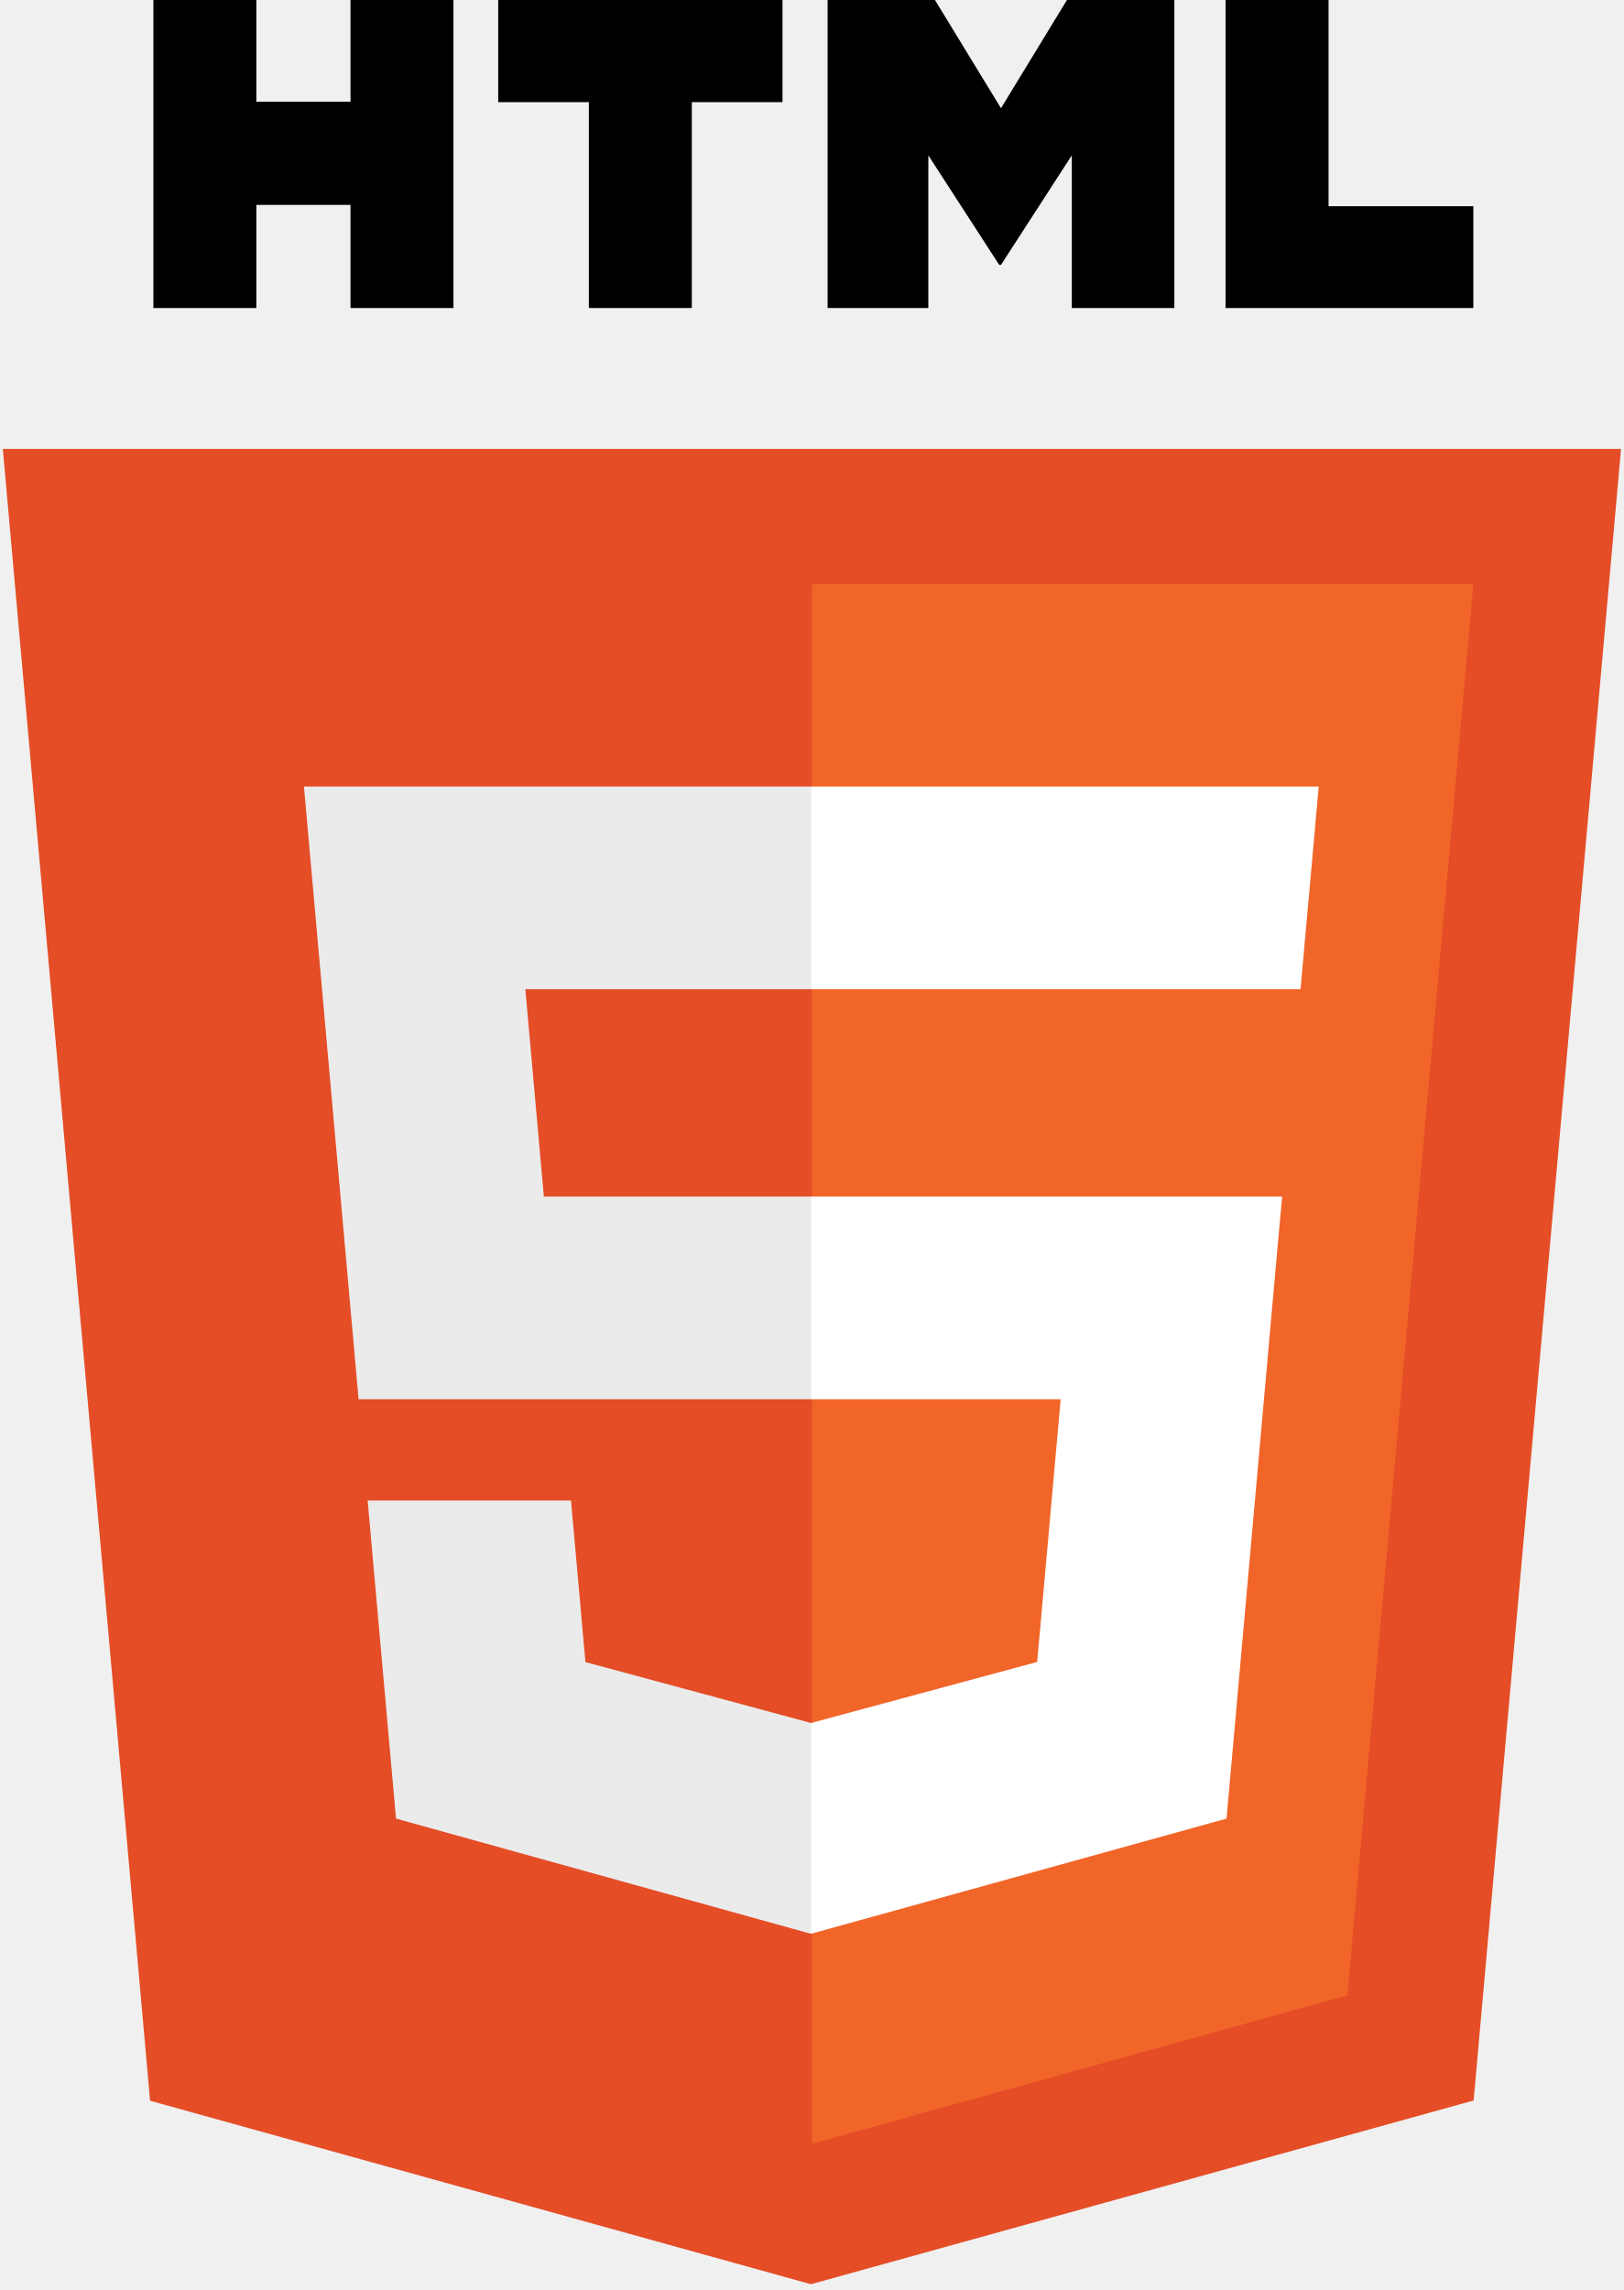
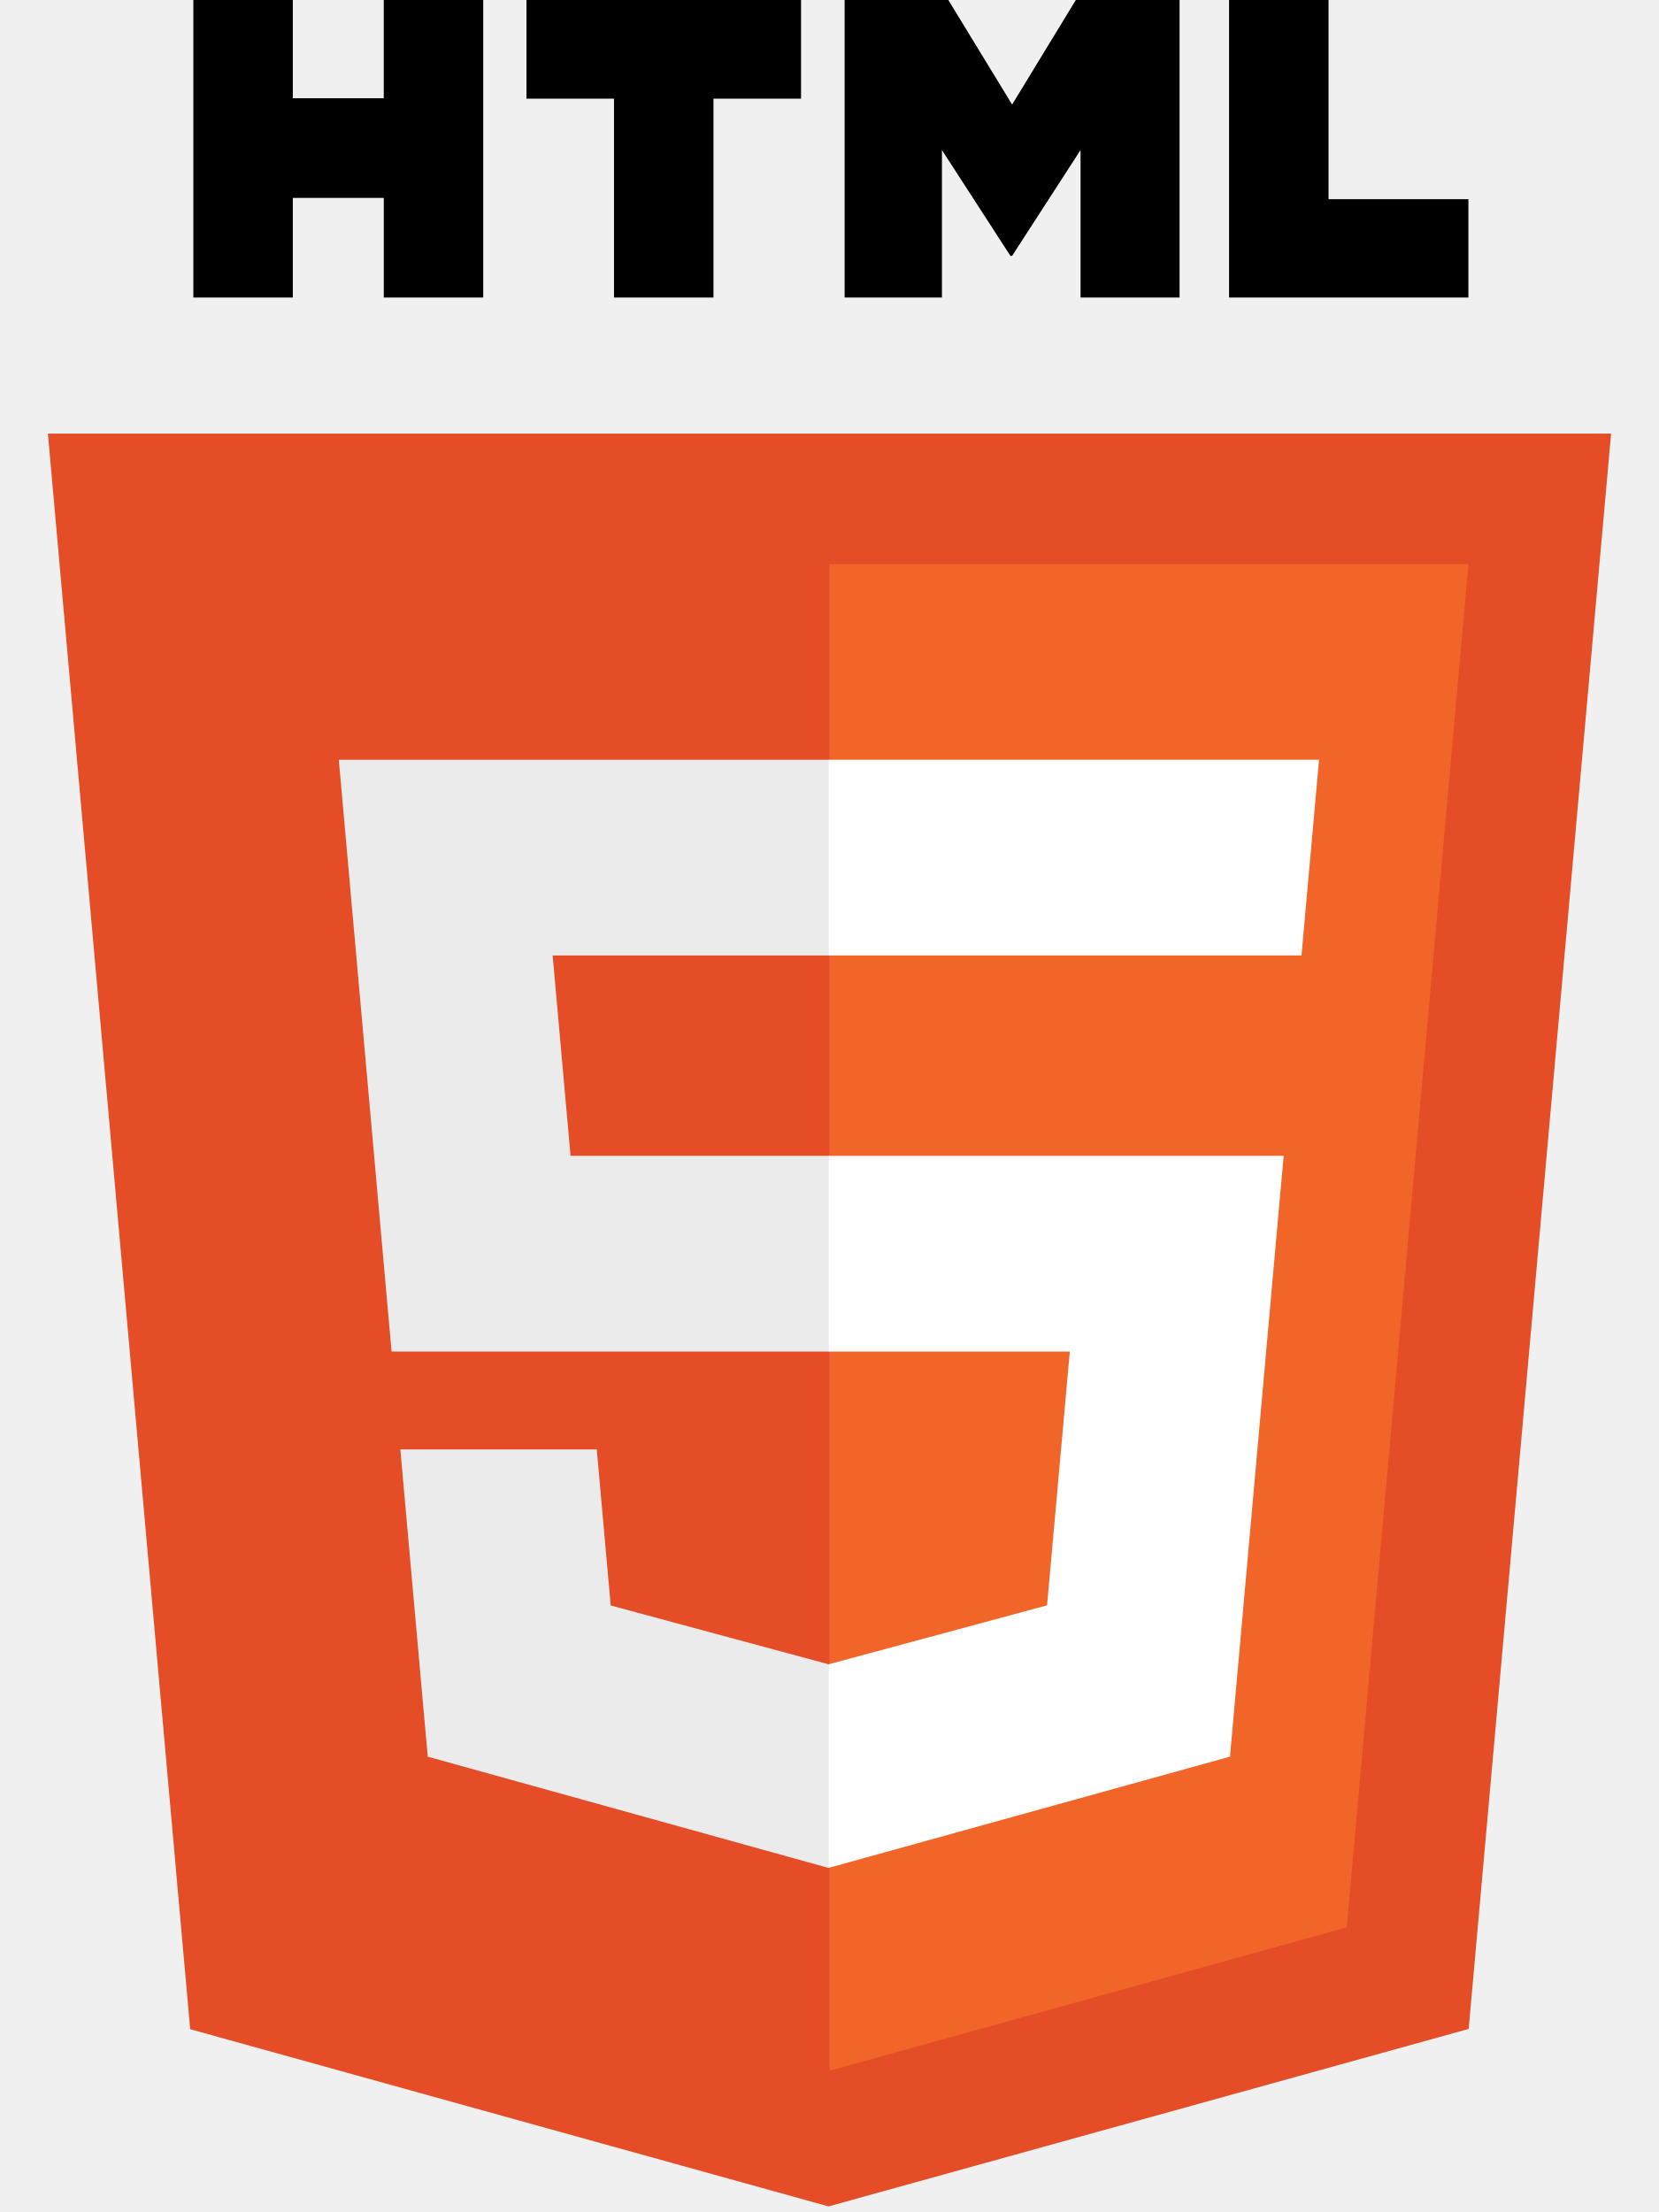
- <svg xmlns="http://www.w3.org/2000/svg" width="256px" height="361px" viewBox="0 0 256 361" version="1.1" preserveAspectRatio="xMidYMid">
+ <svg xmlns="http://www.w3.org/2000/svg" width="75px" height="100px" viewBox="0 0 256 361" version="1.1" preserveAspectRatio="xMidYMid">
  <g>
    <path d="M255.555,70.766 L232.314,331.125 L127.844,360.088 L23.662,331.166 L0.445,70.766 L255.555,70.766 L255.555,70.766 Z" fill="#E44D26" />
    <path d="M128,337.95 L212.417,314.547 L232.278,92.057 L128,92.057 L128,337.95 L128,337.95 Z" fill="#F16529" />
    <path d="M82.82,155.932 L128,155.932 L128,123.995 L47.917,123.995 L48.681,132.563 L56.531,220.573 L128,220.573 L128,188.636 L85.739,188.636 L82.82,155.932 L82.82,155.932 Z" fill="#EBEBEB" />
    <path d="M90.018,236.542 L57.958,236.542 L62.432,286.688 L127.853,304.849 L128,304.808 L128,271.58 L127.86,271.617 L92.292,262.013 L90.018,236.542 L90.018,236.542 Z" fill="#EBEBEB" />
    <path d="M24.181,0 L40.411,0 L40.411,16.035 L55.257,16.035 L55.257,0 L71.488,0 L71.488,48.558 L55.258,48.558 L55.258,32.298 L40.411,32.298 L40.411,48.558 L24.181,48.558 L24.181,0 L24.181,0 L24.181,0 Z" fill="#000000" />
    <path d="M92.831,16.103 L78.543,16.103 L78.543,0 L123.357,0 L123.357,16.103 L109.062,16.103 L109.062,48.558 L92.832,48.558 L92.832,16.103 L92.831,16.103 L92.831,16.103 Z" fill="#000000" />
    <path d="M130.469,0 L147.393,0 L157.803,17.062 L168.203,0 L185.132,0 L185.132,48.558 L168.969,48.558 L168.969,24.49 L157.803,41.755 L157.524,41.755 L146.35,24.49 L146.35,48.558 L130.469,48.558 L130.469,0 L130.469,0 Z" fill="#000000" />
    <path d="M193.21,0 L209.445,0 L209.445,32.508 L232.269,32.508 L232.269,48.558 L193.21,48.558 L193.21,0 L193.21,0 Z" fill="#000000" />
    <path d="M127.89,220.573 L167.217,220.573 L163.509,261.993 L127.89,271.607 L127.89,304.833 L193.362,286.688 L193.843,281.292 L201.348,197.212 L202.127,188.636 L127.89,188.636 L127.89,220.573 L127.89,220.573 Z" fill="#FFFFFF" />
    <path d="M127.89,155.854 L127.89,155.932 L205.033,155.932 L205.673,148.754 L207.129,132.563 L207.892,123.995 L127.89,123.995 L127.89,155.854 L127.89,155.854 Z" fill="#FFFFFF" />
  </g>
</svg>
